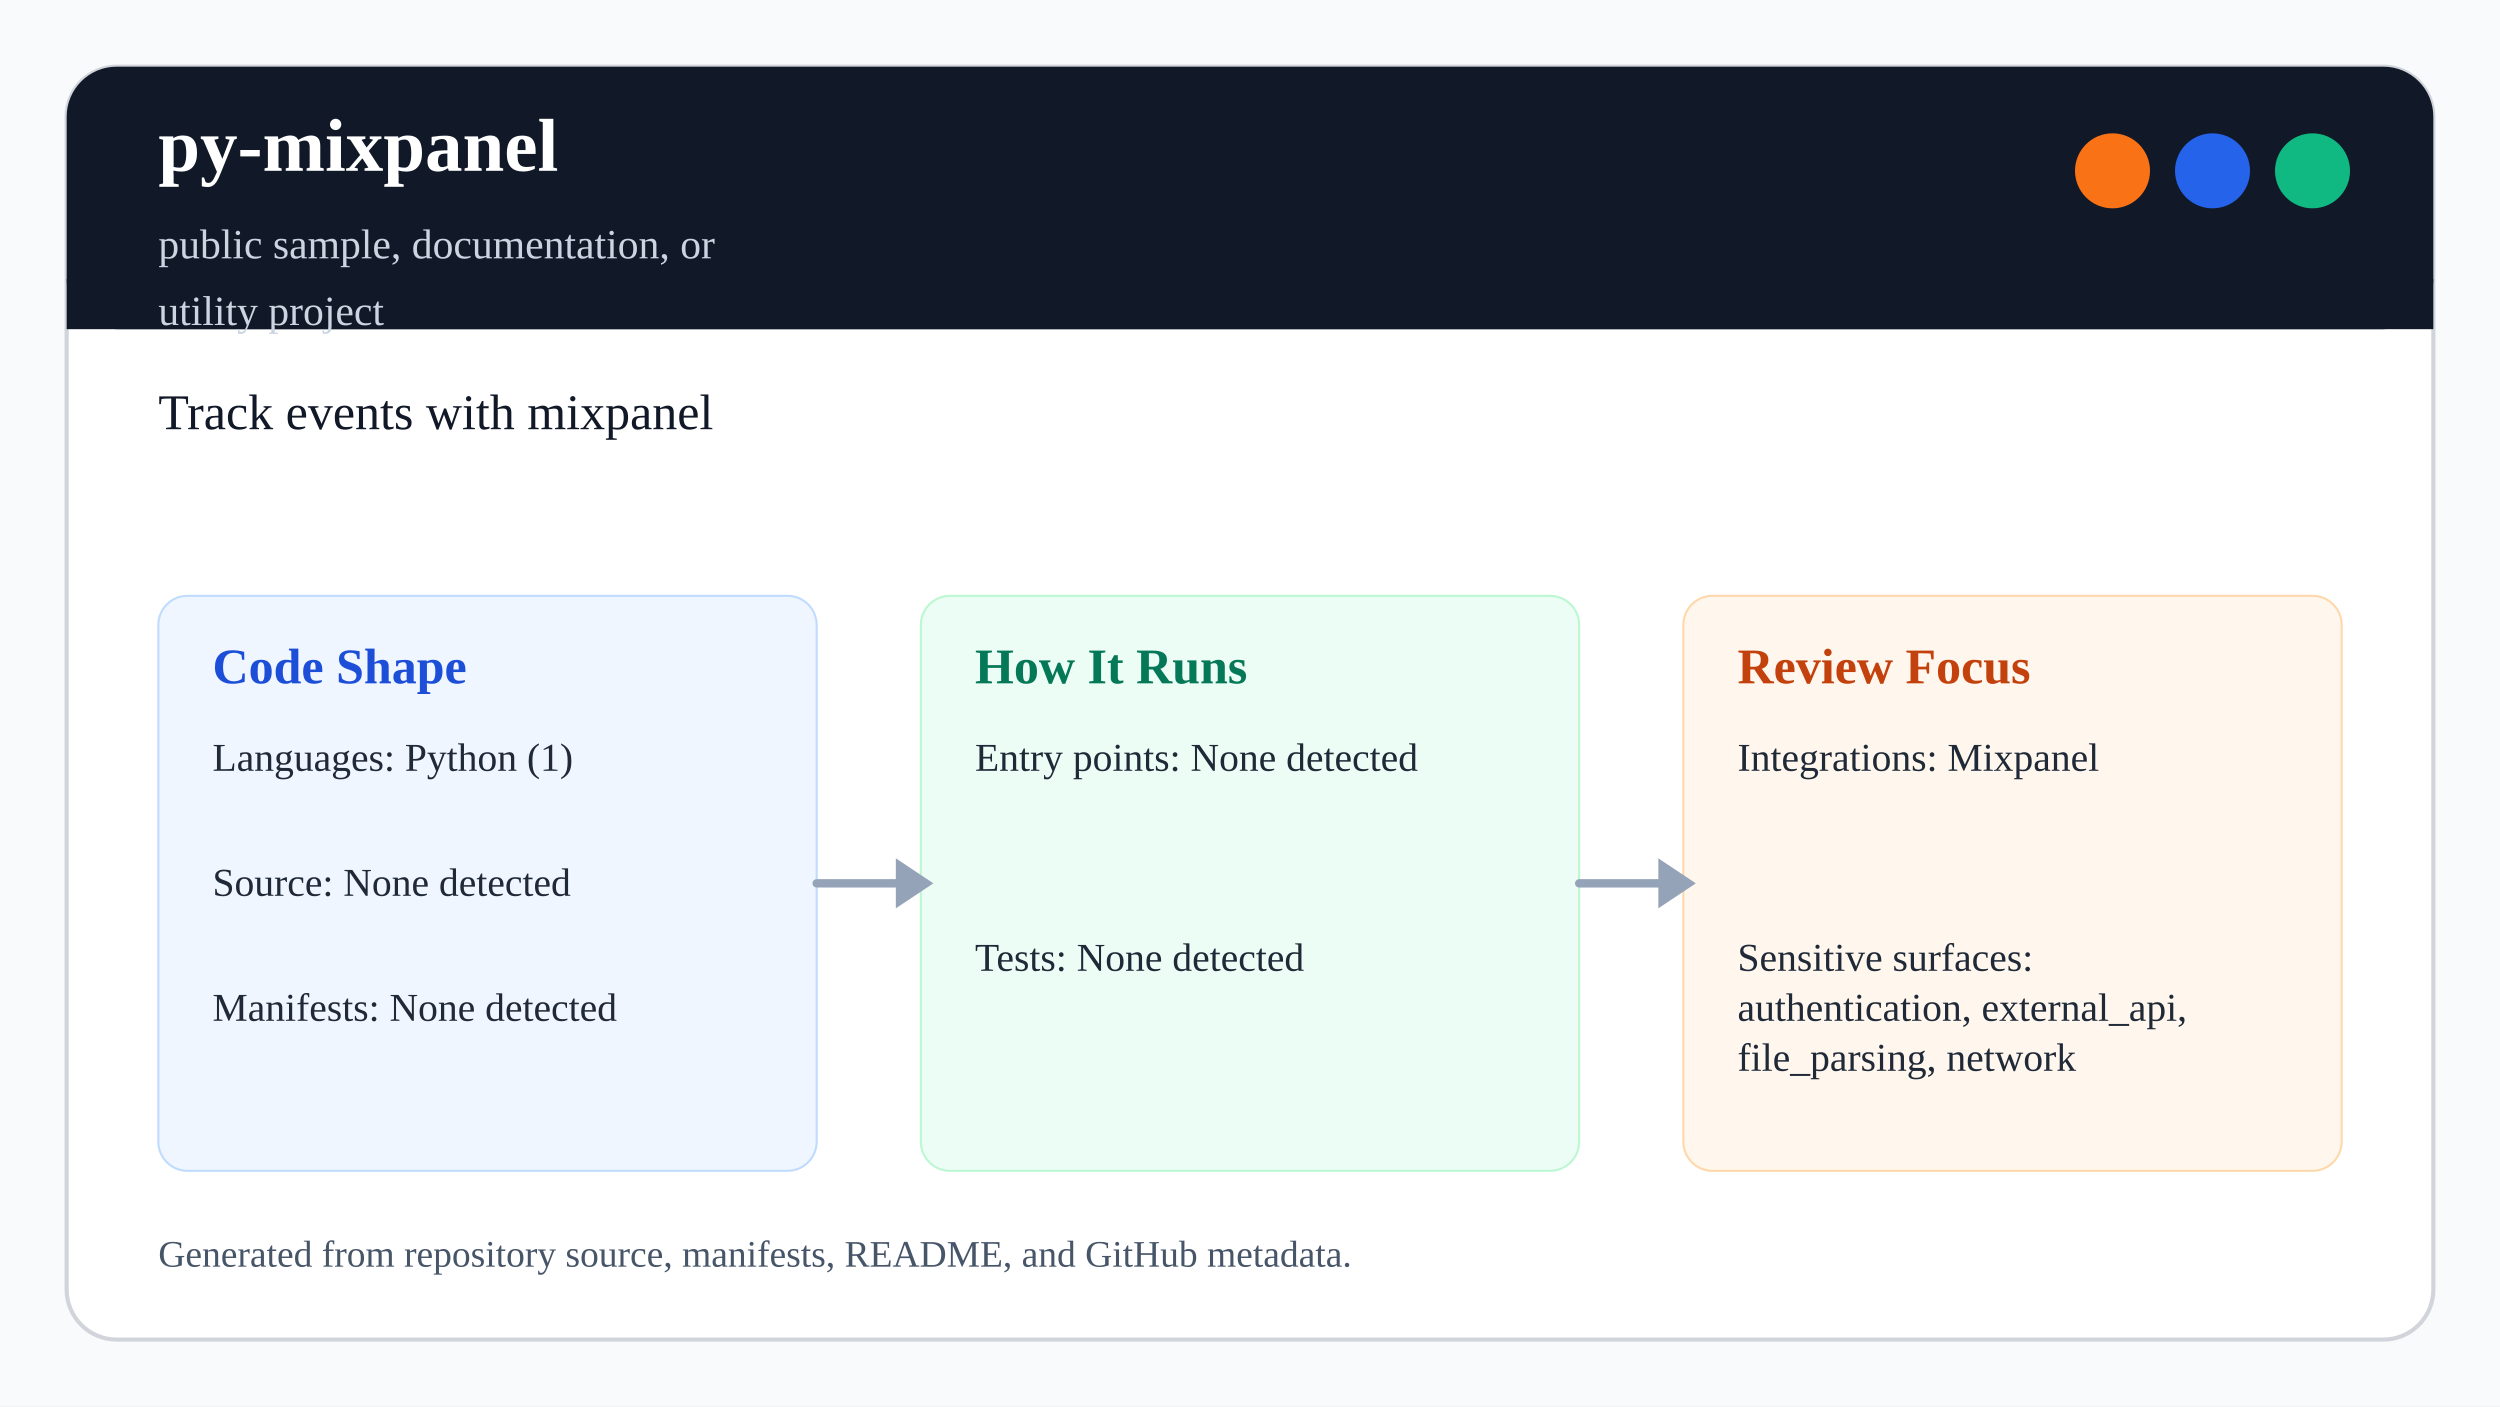
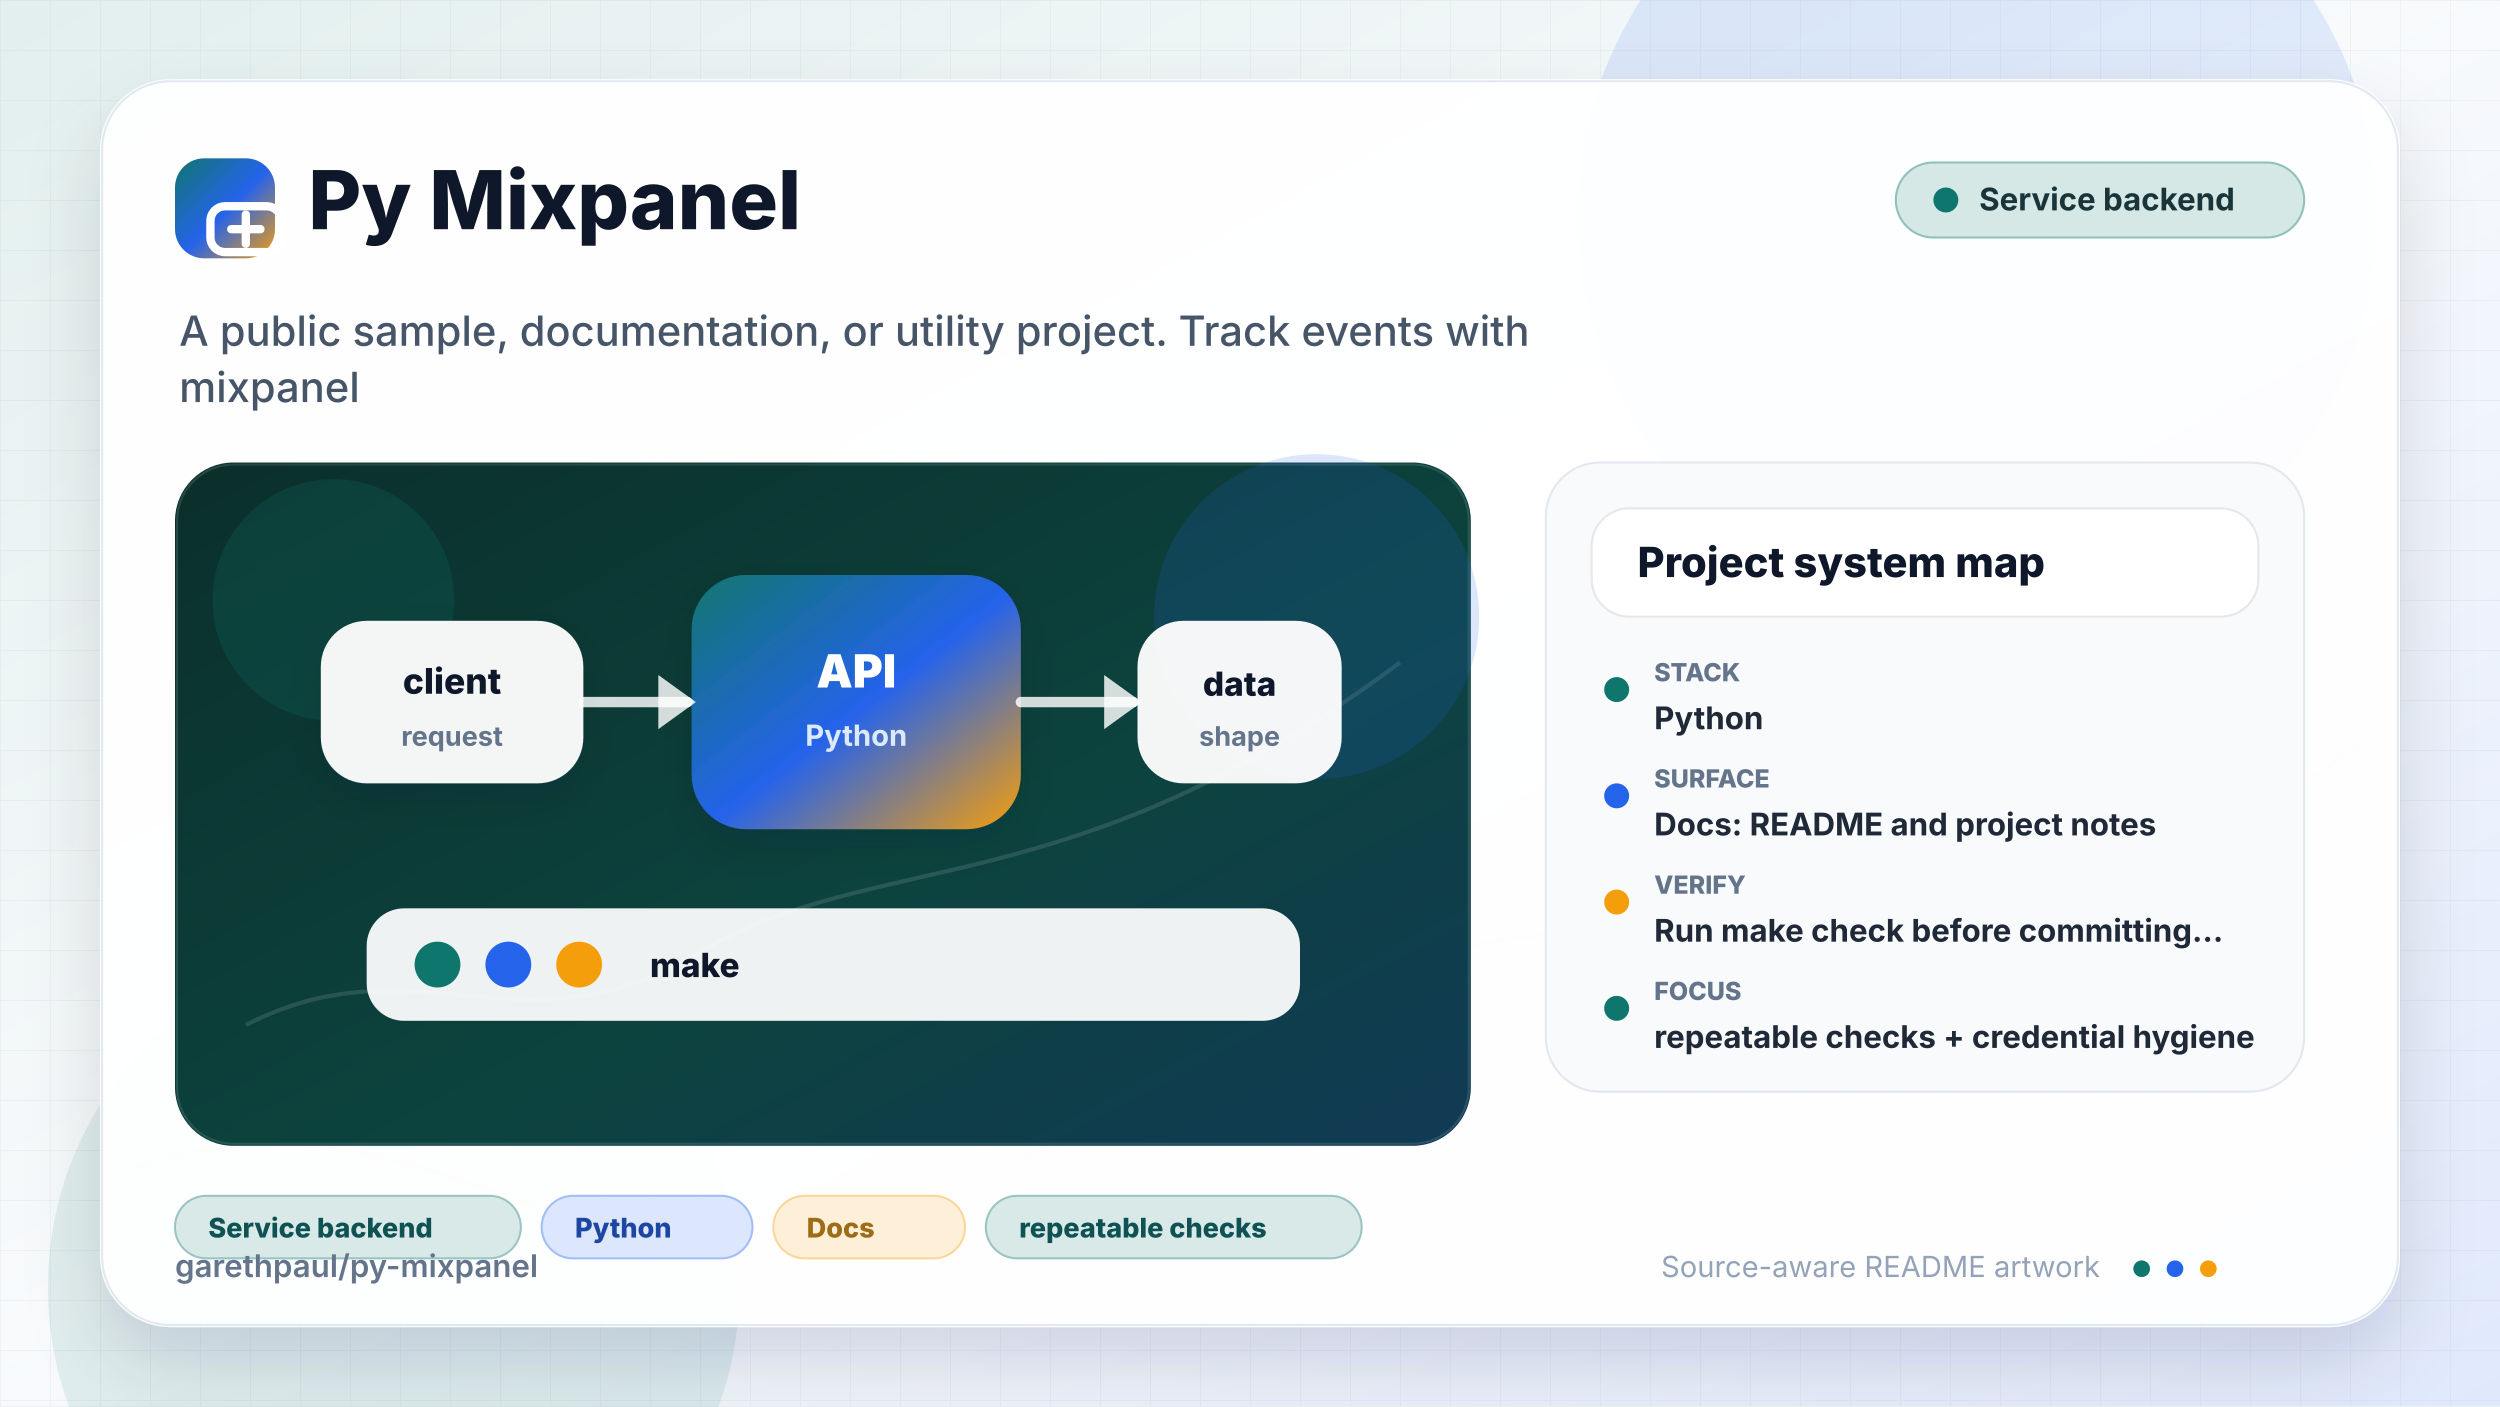
- <svg xmlns="http://www.w3.org/2000/svg" width="1200" height="675" viewBox="0 0 1200 675" role="img" aria-labelledby="title desc">
-   <rect width="1200" height="675" fill="#f8fafc" />
-   <rect x="32" y="32" width="1136" height="611" rx="24" fill="#ffffff" stroke="#d1d5db" stroke-width="2" />
-   <rect x="32" y="32" width="1136" height="126" rx="24" fill="#111827" />
-   <path d="M32 134h1136v24H32z" fill="#111827" />
-   <circle cx="1062" cy="82" r="18" fill="#2563eb" />
-   <circle cx="1110" cy="82" r="18" fill="#10b981" />
-   <circle cx="1014" cy="82" r="18" fill="#f97316" />
-   <text x="76" y="82" font-size="36" fill="#ffffff" font-weight="700">py-mixpanel</text>
-   <text x="76" y="124" font-size="20" fill="#cbd5e1">public sample, documentation, or</text>
-   <text x="76" y="156" font-size="20" fill="#cbd5e1">utility project</text>
-   <text x="76" y="206" font-size="24" fill="#111827">Track events with mixpanel</text>
-   <rect x="76" y="286" width="316" height="276" rx="14" fill="#eff6ff" stroke="#bfdbfe" />
-   <text x="102" y="328" font-size="24" font-weight="700" fill="#1d4ed8">Code Shape</text>
-   <text x="102" y="370" font-size="19" fill="#1f2937">Languages: Python (1)</text>
-   <text x="102" y="430" font-size="19" fill="#1f2937">Source: None detected</text>
-   <text x="102" y="490" font-size="19" fill="#1f2937">Manifests: None detected</text>
-   <rect x="442" y="286" width="316" height="276" rx="14" fill="#ecfdf5" stroke="#bbf7d0" />
-   <text x="468" y="328" font-size="24" font-weight="700" fill="#047857">How It Runs</text>
-   <text x="468" y="370" font-size="19" fill="#1f2937">Entry points: None detected</text>
-   <text x="468" y="466" font-size="19" fill="#1f2937">Tests: None detected</text>
-   <rect x="808" y="286" width="316" height="276" rx="14" fill="#fff7ed" stroke="#fed7aa" />
-   <text x="834" y="328" font-size="24" font-weight="700" fill="#c2410c">Review Focus</text>
-   <text x="834" y="370" font-size="19" fill="#1f2937">Integrations: Mixpanel</text>
-   <text x="834" y="466" font-size="19" fill="#1f2937">Sensitive surfaces:</text>
-   <text x="834" y="490" font-size="19" fill="#1f2937">authentication, external_api,</text>
-   <text x="834" y="514" font-size="19" fill="#1f2937">file_parsing, network</text>
-   <path d="M392 424h50" stroke="#94a3b8" stroke-width="4" stroke-linecap="round" />
-   <path d="M430 412l18 12-18 12z" fill="#94a3b8" />
-   <path d="M758 424h50" stroke="#94a3b8" stroke-width="4" stroke-linecap="round" />
-   <path d="M796 412l18 12-18 12z" fill="#94a3b8" />
-   <text x="76" y="608" font-size="18" fill="#475569">Generated from repository source, manifests, README, and GitHub metadata.</text>
+ <svg xmlns="http://www.w3.org/2000/svg" width="1200" height="675" viewBox="0 0 1200 675" role="img" aria-labelledby="pcp76lz-title pcp76lz-desc">
+   <defs>
+     <linearGradient id="pcp76lz-bg" x1="0" y1="0" x2="1" y2="1">
+       <stop offset="0%" stop-color="#e2efee" />
+       <stop offset="48%" stop-color="#f8fafc" />
+       <stop offset="100%" stop-color="#e0e9fc" />
+     </linearGradient>
+     <linearGradient id="pcp76lz-stage" x1="0" y1="0" x2="1" y2="1">
+       <stop offset="0%" stop-color="#0b2f2b" />
+       <stop offset="58%" stop-color="#0c433e" />
+       <stop offset="100%" stop-color="#113a55" />
+     </linearGradient>
+     <linearGradient id="pcp76lz-accent" x1="0" y1="0" x2="1" y2="1">
+       <stop offset="0%" stop-color="#0f766e" />
+       <stop offset="52%" stop-color="#2563eb" />
+       <stop offset="100%" stop-color="#f59e0b" />
+     </linearGradient>
+     <linearGradient id="pcp76lz-soft" x1="0" y1="0" x2="1" y2="1">
+       <stop offset="0%" stop-color="#c5dedc" />
+       <stop offset="100%" stop-color="#fdeac9" />
+     </linearGradient>
+     <filter id="pcp76lz-shadow" x="-20%" y="-20%" width="140%" height="150%">
+       <feDropShadow dx="0" dy="18" stdDeviation="18" flood-color="#0f172a" flood-opacity="0.14" />
+     </filter>
+     <filter id="pcp76lz-miniShadow" x="-20%" y="-20%" width="140%" height="150%">
+       <feDropShadow dx="0" dy="8" stdDeviation="10" flood-color="#0f172a" flood-opacity="0.12" />
+     </filter>
+     <pattern id="pcp76lz-grid" width="24" height="24" patternUnits="userSpaceOnUse">
+       <path d="M24 0H0v24" fill="none" stroke="#94a3b8" stroke-opacity="0.16" stroke-width="1" />
+     </pattern>
+     <style>
+       .label { font: 700 13px ui-sans-serif, system-ui, -apple-system, BlinkMacSystemFont, "Segoe UI", sans-serif; letter-spacing: 0; text-transform: uppercase; }
+       .body { font-family: ui-sans-serif, system-ui, -apple-system, BlinkMacSystemFont, "Segoe UI", sans-serif; letter-spacing: 0; }
+     </style>
+   </defs>
+   <rect width="1200" height="675" fill="url(#pcp76lz-bg)" />
+   <rect width="1200" height="675" fill="url(#pcp76lz-grid)" opacity="0.65" />
+   <circle cx="189" cy="618" r="166" fill="#0f766e" opacity="0.10" />
+   <circle cx="949" cy="104" r="192" fill="#2563eb" opacity="0.12" />
+   <path d="M66 560 C214 512 278 642 430 584 C576 528 676 408 838 462 C966 504 1034 426 1134 356" fill="none" stroke="#f59e0b" stroke-width="2" stroke-opacity="0.18" />
+   <rect x="48" y="38" width="1104" height="599" rx="34" fill="#ffffff" opacity="0.94" filter="url(#pcp76lz-shadow)" />
+   <rect x="49" y="39" width="1102" height="597" rx="33" fill="none" stroke="#e2e8f0" stroke-width="1" />
+   <g class="body">
+     <rect x="84" y="76" width="48" height="48" rx="14" fill="url(#pcp76lz-accent)" />
+     <rect x="101" y="99" width="34" height="22" rx="7" stroke="#ffffff" stroke-width="4" stroke-linecap="round" stroke-linejoin="round" fill="none" />
+     <path d="M13 20h14 M20 13v14" transform="translate(98 90)" stroke="#ffffff" stroke-width="4" stroke-linecap="round" stroke-linejoin="round" fill="none" />
+     <text x="148" y="110" fill="#0f172a" font-size="39" font-weight="800">Py Mixpanel</text>
+     <rect x="910" y="78" width="196" height="36" rx="18" fill="#d6e8e6" stroke="#91c0bc" />
+     <circle cx="934" cy="96" r="6" fill="#0f766e" />
+     <text x="950" y="101" fill="#19353a" font-size="15" font-weight="700">Service backend</text>
+     <text x="86" y="166" fill="#475569" font-size="20" font-weight="500">A public sample, documentation, or utility project. Track events with</text>
+     <text x="86" y="193" fill="#475569" font-size="20" font-weight="500">mixpanel</text>
+   </g>
+   <g transform="translate(84 222)">
+     <rect x="0" y="0" width="622" height="328" rx="28" fill="url(#pcp76lz-stage)" />
+     <rect x="1" y="1" width="620" height="326" rx="27" fill="none" stroke="#ffffff" stroke-opacity="0.12" />
+     <path d="M34 270 C116 228 166 286 250 236 C338 184 430 214 588 96" fill="none" stroke="#ffffff" stroke-opacity="0.12" stroke-width="2" />
+     <circle cx="76" cy="66" r="58" fill="#0f766e" opacity="0.20" />
+     <circle cx="548" cy="74" r="78" fill="#2563eb" opacity="0.16" />
+     <g class="body">
+       <rect x="70" y="76" width="126" height="78" rx="22" fill="#ffffff" opacity="0.95" filter="url(#pcp76lz-miniShadow)" />
+       <text x="133" y="111" text-anchor="middle" fill="#0f172a" font-size="17" font-weight="800">client</text>
+       <text x="133" y="136" text-anchor="middle" fill="#64748b" font-size="13" font-weight="700">request</text>
+       <rect x="248" y="54" width="158" height="122" rx="26" fill="url(#pcp76lz-accent)" filter="url(#pcp76lz-miniShadow)" />
+       <text x="327" y="108" text-anchor="middle" fill="#ffffff" font-size="22" font-weight="900">API</text>
+       <text x="327" y="136" text-anchor="middle" fill="#dbeafe" font-size="14" font-weight="700">Python</text>
+       <rect x="462" y="76" width="98" height="78" rx="22" fill="#ffffff" opacity="0.95" />
+       <text x="511" y="112" text-anchor="middle" fill="#0f172a" font-size="16" font-weight="800">data</text>
+       <text x="511" y="136" text-anchor="middle" fill="#64748b" font-size="13" font-weight="700">shape</text>
+       <path d="M196 115h50 M406 115h54" stroke="#ffffff" stroke-width="5" stroke-linecap="round" opacity="0.82" />
+       <path d="M232 102l18 13-18 13 M446 102l18 13-18 13" fill="#ffffff" opacity="0.82" />
+       <rect x="92" y="214" width="448" height="54" rx="18" fill="#ffffff" opacity="0.93" />
+       <circle cx="126" cy="241" r="11" fill="#0f766e" />
+       <circle cx="160" cy="241" r="11" fill="#2563eb" />
+       <circle cx="194" cy="241" r="11" fill="#f59e0b" />
+       <text x="228" y="247" fill="#0f172a" font-size="16" font-weight="800">make</text>
+     </g>
+   </g>
+   <g class="body" transform="translate(742 222)">
+     <rect x="0" y="0" width="364" height="302" rx="26" fill="#f8fafc" stroke="#e2e8f0" />
+     <rect x="22" y="22" width="320" height="52" rx="18" fill="#ffffff" stroke="#e5e7eb" />
+     <text x="44" y="55" fill="#0f172a" font-size="20" font-weight="800">Project system map</text>
+     <g transform="translate(24 94)">
+       <circle cx="10" cy="15" r="6" fill="#0f766e" />
+       <text x="28" y="11" fill="#64748b" font-size="12" font-weight="800">STACK</text>
+       <text x="28" y="34" fill="#1f2937" font-size="15" font-weight="650">Python</text>
+     </g>
+     <g transform="translate(24 145)">
+       <circle cx="10" cy="15" r="6" fill="#2563eb" />
+       <text x="28" y="11" fill="#64748b" font-size="12" font-weight="800">SURFACE</text>
+       <text x="28" y="34" fill="#1f2937" font-size="15" font-weight="650">Docs: README and project notes</text>
+     </g>
+     <g transform="translate(24 196)">
+       <circle cx="10" cy="15" r="6" fill="#f59e0b" />
+       <text x="28" y="11" fill="#64748b" font-size="12" font-weight="800">VERIFY</text>
+       <text x="28" y="34" fill="#1f2937" font-size="15" font-weight="650">Run make check before committing...</text>
+     </g>
+     <g transform="translate(24 247)">
+       <circle cx="10" cy="15" r="6" fill="#0f766e" />
+       <text x="28" y="11" fill="#64748b" font-size="12" font-weight="800">FOCUS</text>
+       <text x="28" y="34" fill="#1f2937" font-size="15" font-weight="650">repeatable checks + credential hygiene</text>
+     </g>
+   </g>
+   <g class="body">
+     <rect x="84" y="574" width="166" height="30" rx="15" fill="#d9e9e8" stroke="#9ac5c2" />
+     <text x="100" y="594" fill="#0f5254" font-size="13" font-weight="800">Service backend</text>
+     <rect x="260" y="574" width="101.2" height="30" rx="15" fill="#dce6fc" stroke="#a3bdf7" />
+     <text x="276" y="594" fill="#1d46a2" font-size="13" font-weight="800">Python</text>
+     <rect x="371.2" y="574" width="92" height="30" rx="15" fill="#fdefd8" stroke="#fbd699" />
+     <text x="387.2" y="594" fill="#9e6b17" font-size="13" font-weight="800">Docs</text>
+     <rect x="473.2" y="574" width="180.4" height="30" rx="15" fill="#d9e9e8" stroke="#9ac5c2" />
+     <text x="489.2" y="594" fill="#0f5254" font-size="13" font-weight="800">repeatable checks</text>
+   </g>
+   <g class="body">
+     <text x="84" y="613" fill="#64748b" font-size="15" font-weight="600">garethpaul/py-mixpanel</text>
+     <text x="1008" y="613" fill="#94a3b8" font-size="14" text-anchor="end">Source-aware README artwork</text>
+     <circle cx="1028" cy="609" r="4" fill="#0f766e" />
+     <circle cx="1044" cy="609" r="4" fill="#2563eb" />
+     <circle cx="1060" cy="609" r="4" fill="#f59e0b" />
+   </g>
</svg>
